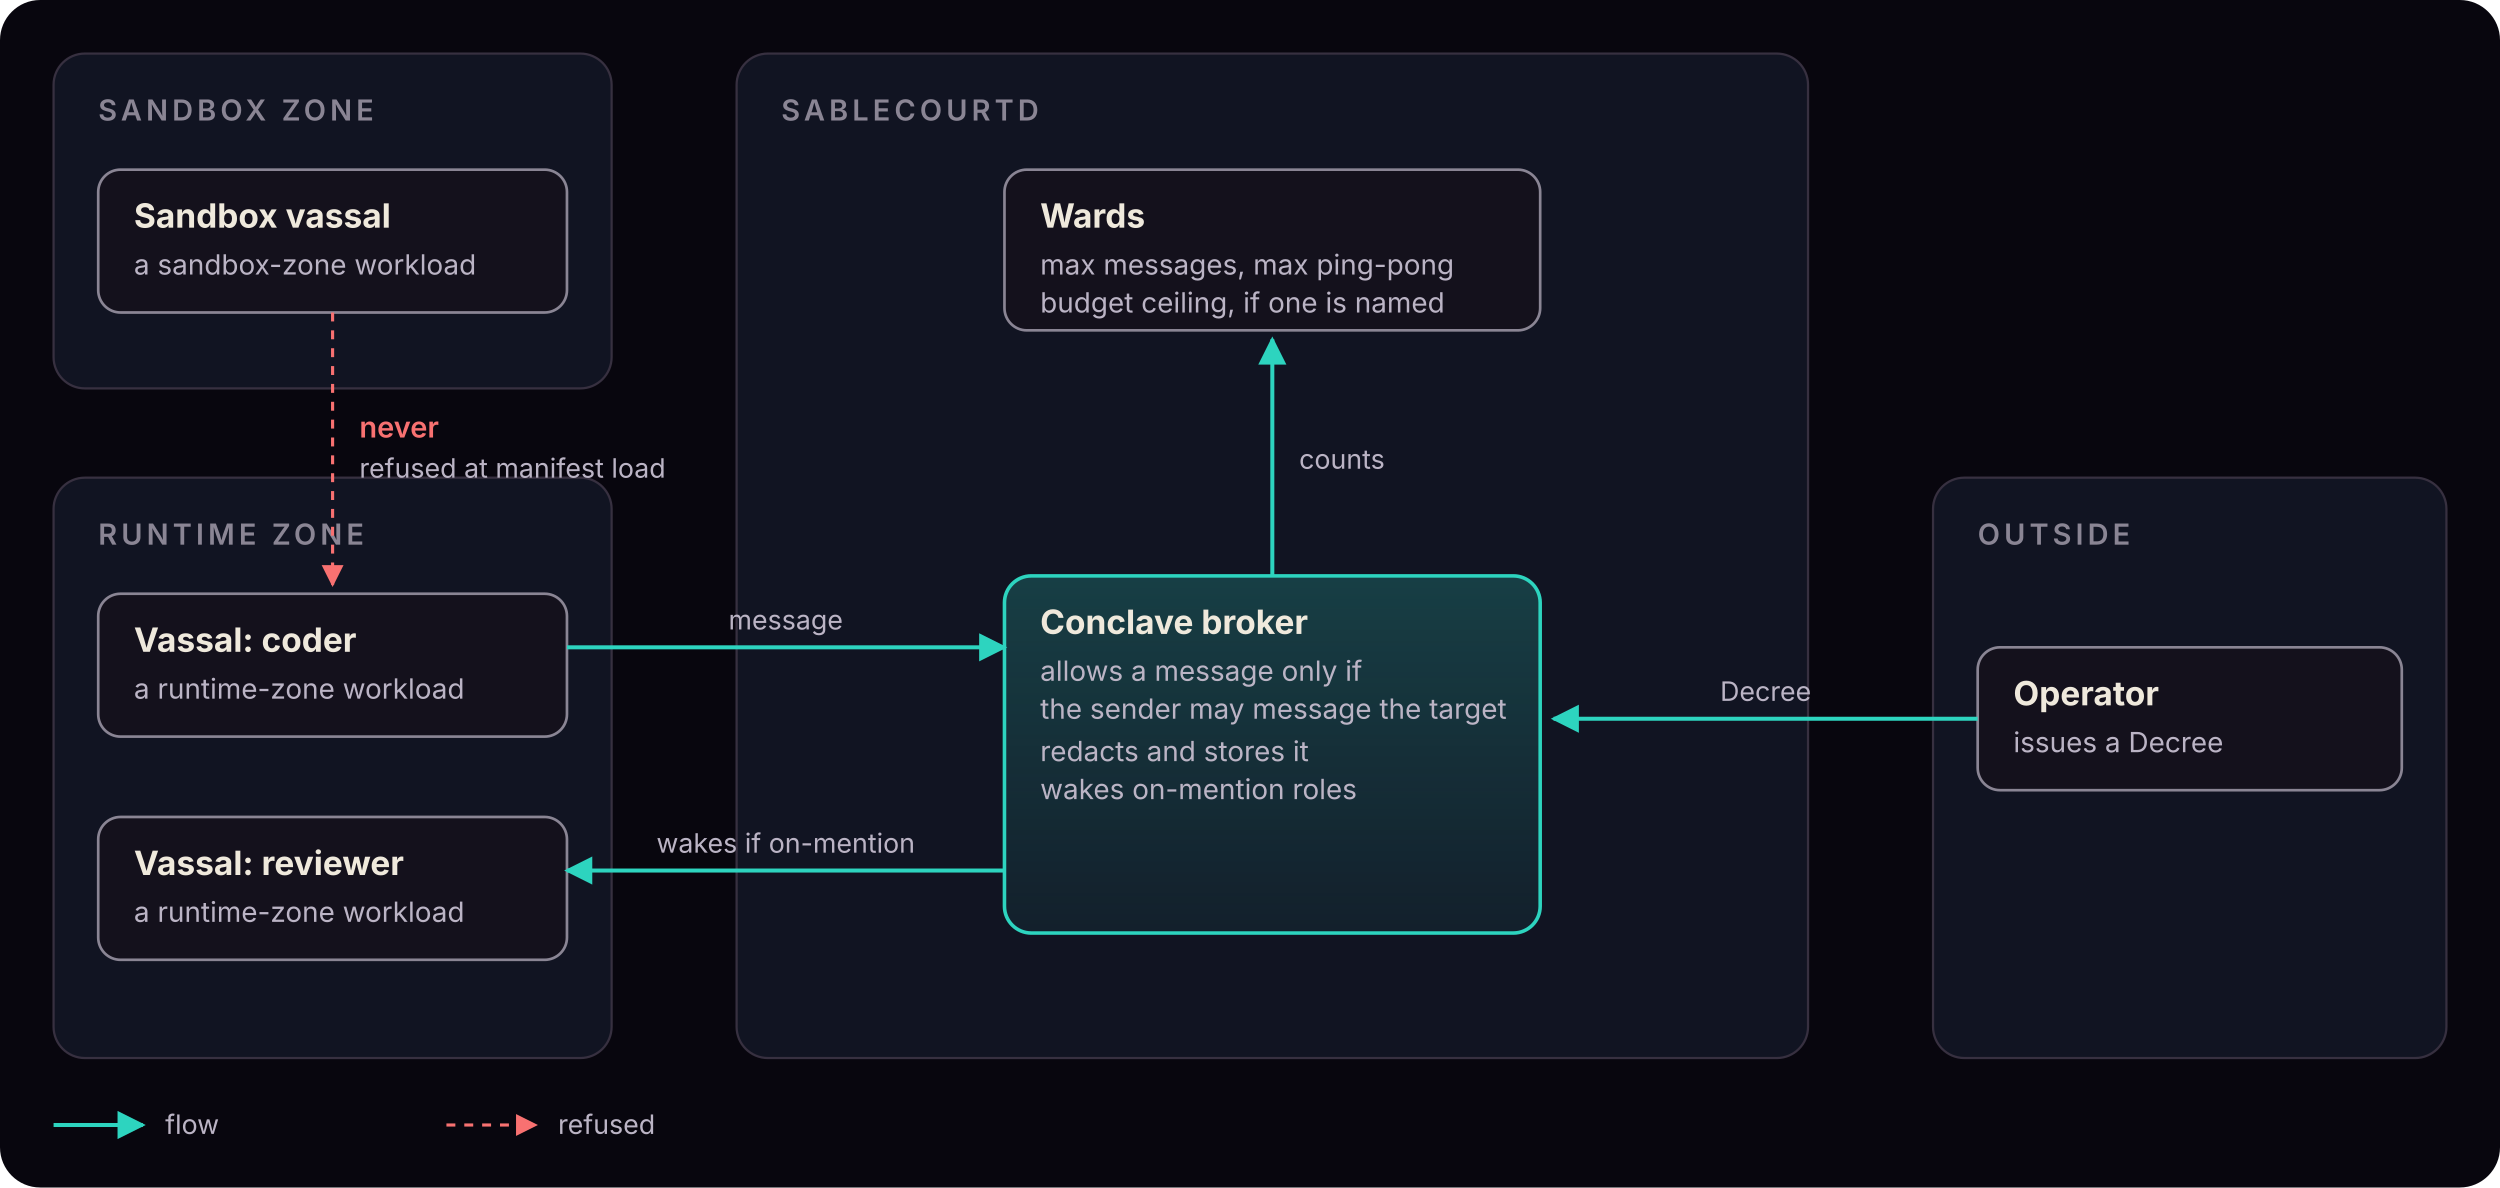
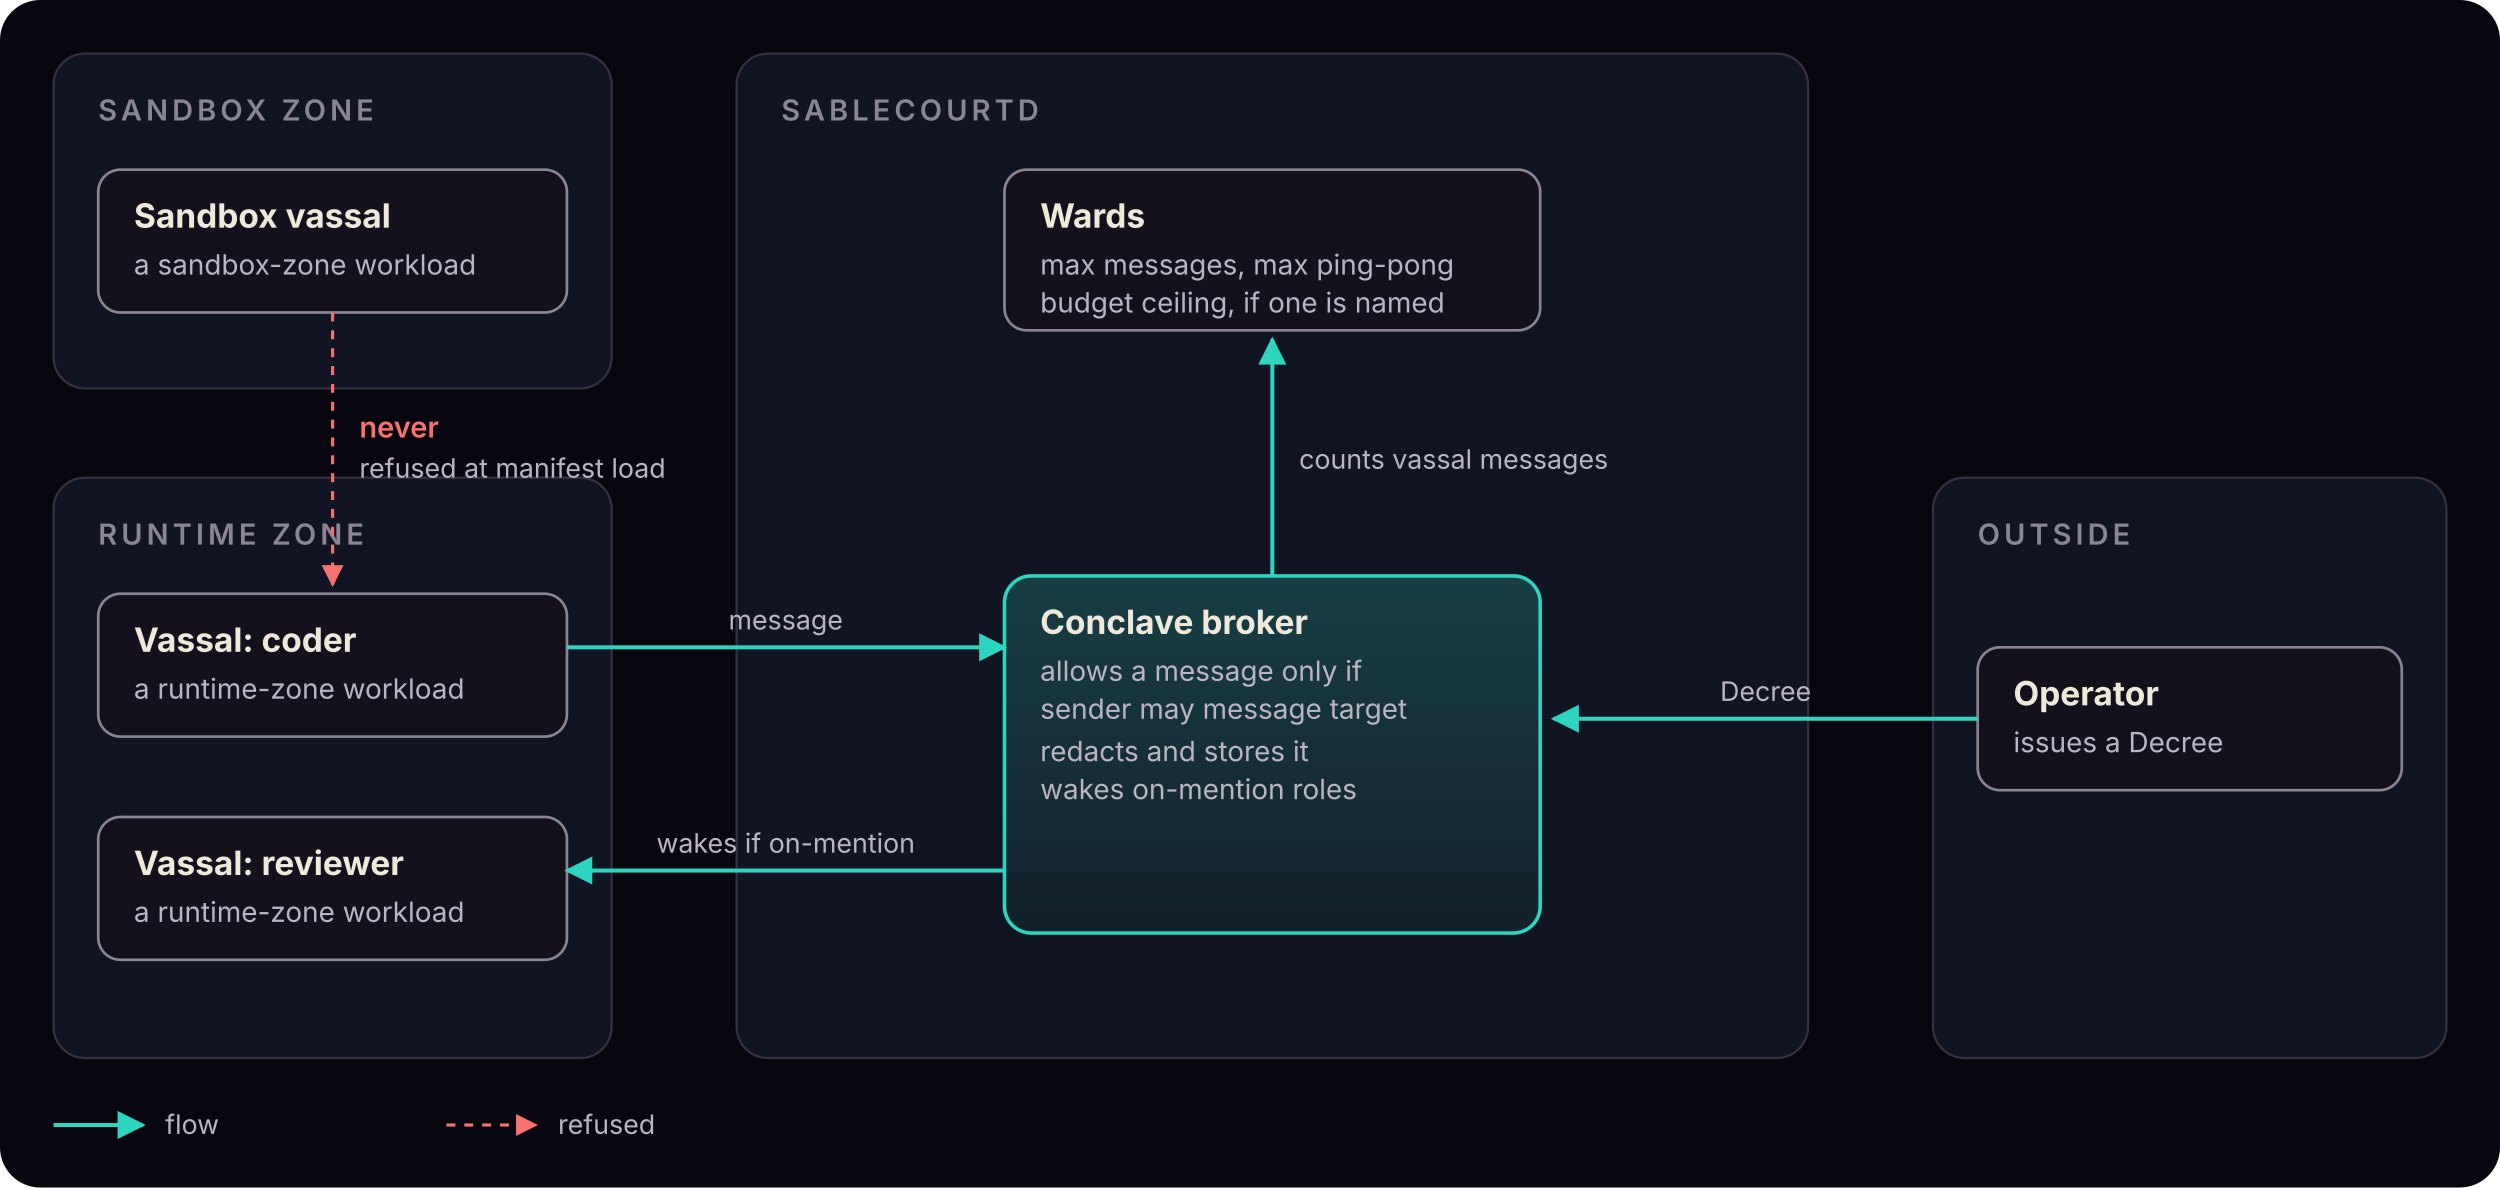
<svg xmlns="http://www.w3.org/2000/svg" viewBox="0 0 1120 532" role="img" aria-labelledby="t d" data-diagram="components" font-family="system-ui, -apple-system, BlinkMacSystemFont, 'Segoe UI', sans-serif">
  <defs>
    <marker id="a" viewBox="0 0 10 10" refX="9" refY="5" markerWidth="7" markerHeight="7" orient="auto-start-reverse">
      <path d="M0 0 10 5 0 10z" fill="#2dd4bf" />
    </marker>
    <marker id="m" viewBox="0 0 10 10" refX="9" refY="5" markerWidth="7" markerHeight="7" orient="auto-start-reverse">
      <path d="M0 0 10 5 0 10z" fill="#8a8594" />
    </marker>
    <marker id="x" viewBox="0 0 10 10" refX="9" refY="5" markerWidth="7" markerHeight="7" orient="auto-start-reverse">
      <path d="M0 0 10 5 0 10z" fill="#f87171" />
    </marker>
    <linearGradient id="glow" x1="0" y1="0" x2="0" y2="1">
      <stop offset="0" stop-color="#2dd4bf" stop-opacity=".22" />
      <stop offset="1" stop-color="#2dd4bf" stop-opacity=".06" />
    </linearGradient>
    <style>
      .lane{fill:#111422;stroke:#373040}
      .lanet{fill:#8a8594;font-size:13px;font-weight:600;letter-spacing:.14em}
      .box{fill:#14111c;stroke:#8a8594;stroke-width:1.2}
      .key{fill:url(#glow);stroke:#2dd4bf;stroke-width:1.6}
      .ext{fill:#14111c;stroke:#7fd6b4;stroke-width:1.2}
      .plan{fill:#14111c;stroke:#8a8594;stroke-width:1.2;stroke-dasharray:5 4}
      .wait{fill:#14111c;stroke:#f0b86a;stroke-width:1.2}
      .bad{fill:#14111c;stroke:#f87171;stroke-width:1.2}
      .frame{fill:none;stroke:#bbb4c5;stroke-dasharray:5 5;stroke-width:1.2}
      .h{fill:#efe9dc;font-size:15px;font-weight:650}
      .s{fill:#bbb4c5;font-size:12.5px}
      .cap{fill:#8a8594;font-size:12.5px}
      .pn{fill:#8a8594;font-size:12px;font-weight:600;letter-spacing:.06em}
      .n{fill:#2dd4bf;font-size:12px;font-weight:700;letter-spacing:.08em}
      .idt{fill:#bbb4c5;font-size:12px;font-weight:600;letter-spacing:.06em}
      .lbl{fill:#bbb4c5;font-size:12px}
      .no{fill:#f87171;font-size:13px;font-weight:600}
      .f{stroke:#2dd4bf;stroke-width:1.8;fill:none}
      .r{stroke:#8a8594;stroke-width:1.4;fill:none;stroke-dasharray:4 4}
      .deny{stroke:#f87171;stroke-width:1.4;fill:none;stroke-dasharray:4 4}
      .life{stroke:#373040;stroke-width:1.2;fill:none;stroke-dasharray:4 4}
    </style>
  </defs>
  <rect width="1120" height="532" rx="18" fill="#08060e" />
  <rect class="lane" x="24" y="24" width="250" height="150" rx="14" />
  <text class="lanet" x="44" y="54">SANDBOX ZONE</text>
  <rect class="box" x="44" y="76" width="210" height="64" rx="10" />
  <text class="h" x="60" y="102">Sandbox vassal</text>
  <text class="s" x="60" y="123">a sandbox-zone workload</text>
  <rect class="lane" x="24" y="214" width="250" height="260" rx="14" />
  <text class="lanet" x="44" y="244">RUNTIME ZONE</text>
  <rect class="box" x="44" y="266" width="210" height="64" rx="10" />
  <text class="h" x="60" y="292">Vassal: coder</text>
  <text class="s" x="60" y="313">a runtime-zone workload</text>
  <rect class="box" x="44" y="366" width="210" height="64" rx="10" />
  <text class="h" x="60" y="392">Vassal: reviewer</text>
  <text class="s" x="60" y="413">a runtime-zone workload</text>
  <rect class="lane" x="330" y="24" width="480" height="450" rx="14" />
  <text class="lanet" x="350" y="54">SABLECOURTD</text>
  <rect class="box" x="450" y="76" width="240" height="72" rx="10" />
  <text class="h" x="466" y="102">Wards</text>
  <text class="s" x="466" y="123">max messages, max ping-pong</text>
  <text class="s" x="466" y="140">budget ceiling, if one is named</text>
  <rect class="key" x="450" y="258" width="240" height="160" rx="12" />
  <text class="h" x="466" y="284">Conclave broker</text>
  <text class="s" x="466" y="305">allows a message only if</text>
-   <text class="s" x="466" y="322">the sender may message the target</text>
+   <text class="s" x="466" y="322">sender may message target</text>
  <text class="s" x="466" y="341" text-anchor="start">redacts and stores it</text>
  <text class="s" x="466" y="358" text-anchor="start">wakes on-mention roles</text>
  <rect class="lane" x="866" y="214" width="230" height="260" rx="14" />
  <text class="lanet" x="886" y="244">OUTSIDE</text>
  <rect class="box" x="886" y="290" width="190" height="64" rx="10" />
  <text class="h" x="902" y="316">Operator</text>
  <text class="s" x="902" y="337">issues a Decree</text>
  <path class="deny" d="M149 140V262" marker-end="url(#x)" />
  <text class="no" x="161" y="196" text-anchor="start">never</text>
  <text class="lbl" x="161" y="214" text-anchor="start">refused at manifest load</text>
  <path class="f" d="M254 290H450" marker-end="url(#a)" />
  <text class="lbl" x="352" y="282" text-anchor="middle">message</text>
  <path class="f" d="M450 390H254" marker-end="url(#a)" />
  <text class="lbl" x="352" y="382" text-anchor="middle">wakes if on-mention</text>
  <path class="f" d="M570 258V152" marker-end="url(#a)" />
-   <text class="lbl" x="582" y="210" text-anchor="start">counts</text>
+   <text class="lbl" x="582" y="210" text-anchor="start">counts vassal messages</text>
  <path class="f" d="M886 322H696" marker-end="url(#a)" />
  <text class="lbl" x="791" y="314" text-anchor="middle">Decree</text>
  <path class="f" d="M24 504H64" marker-end="url(#a)" />
  <text class="lbl" x="74" y="508" text-anchor="start">flow</text>
  <path class="deny" d="M200 504H240" marker-end="url(#x)" />
  <text class="lbl" x="250" y="508" text-anchor="start">refused</text>
</svg>
